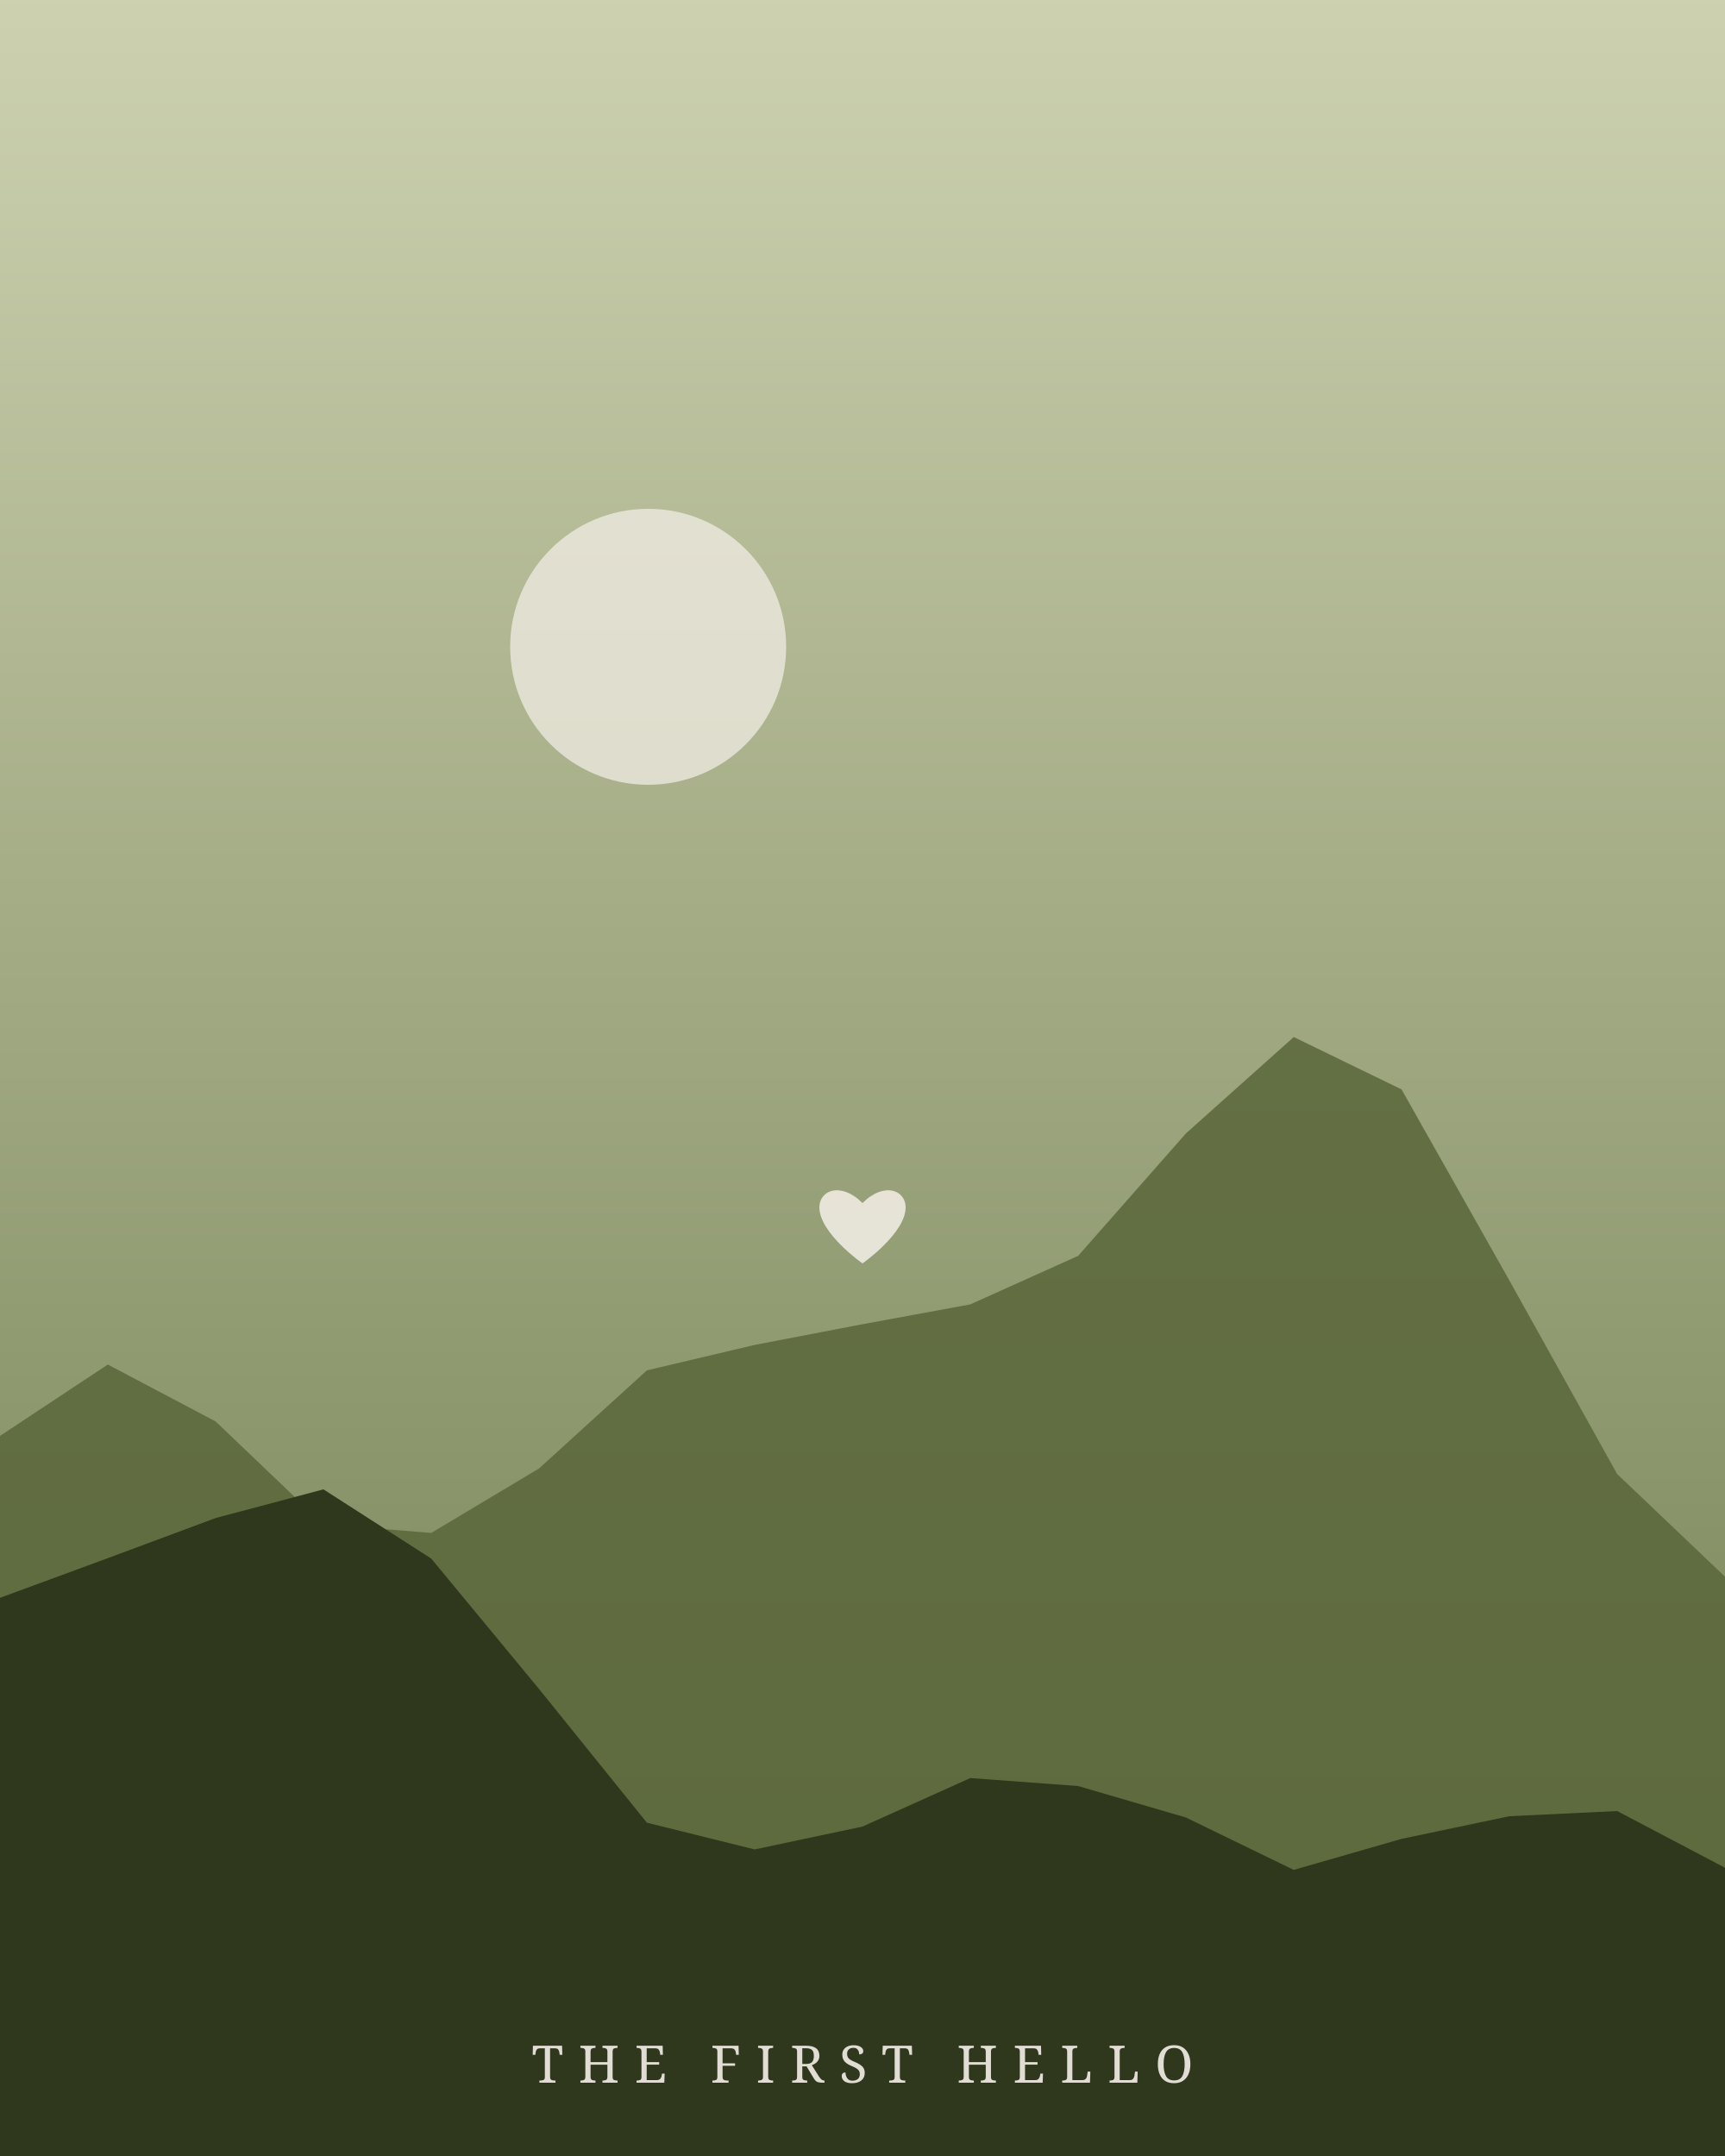
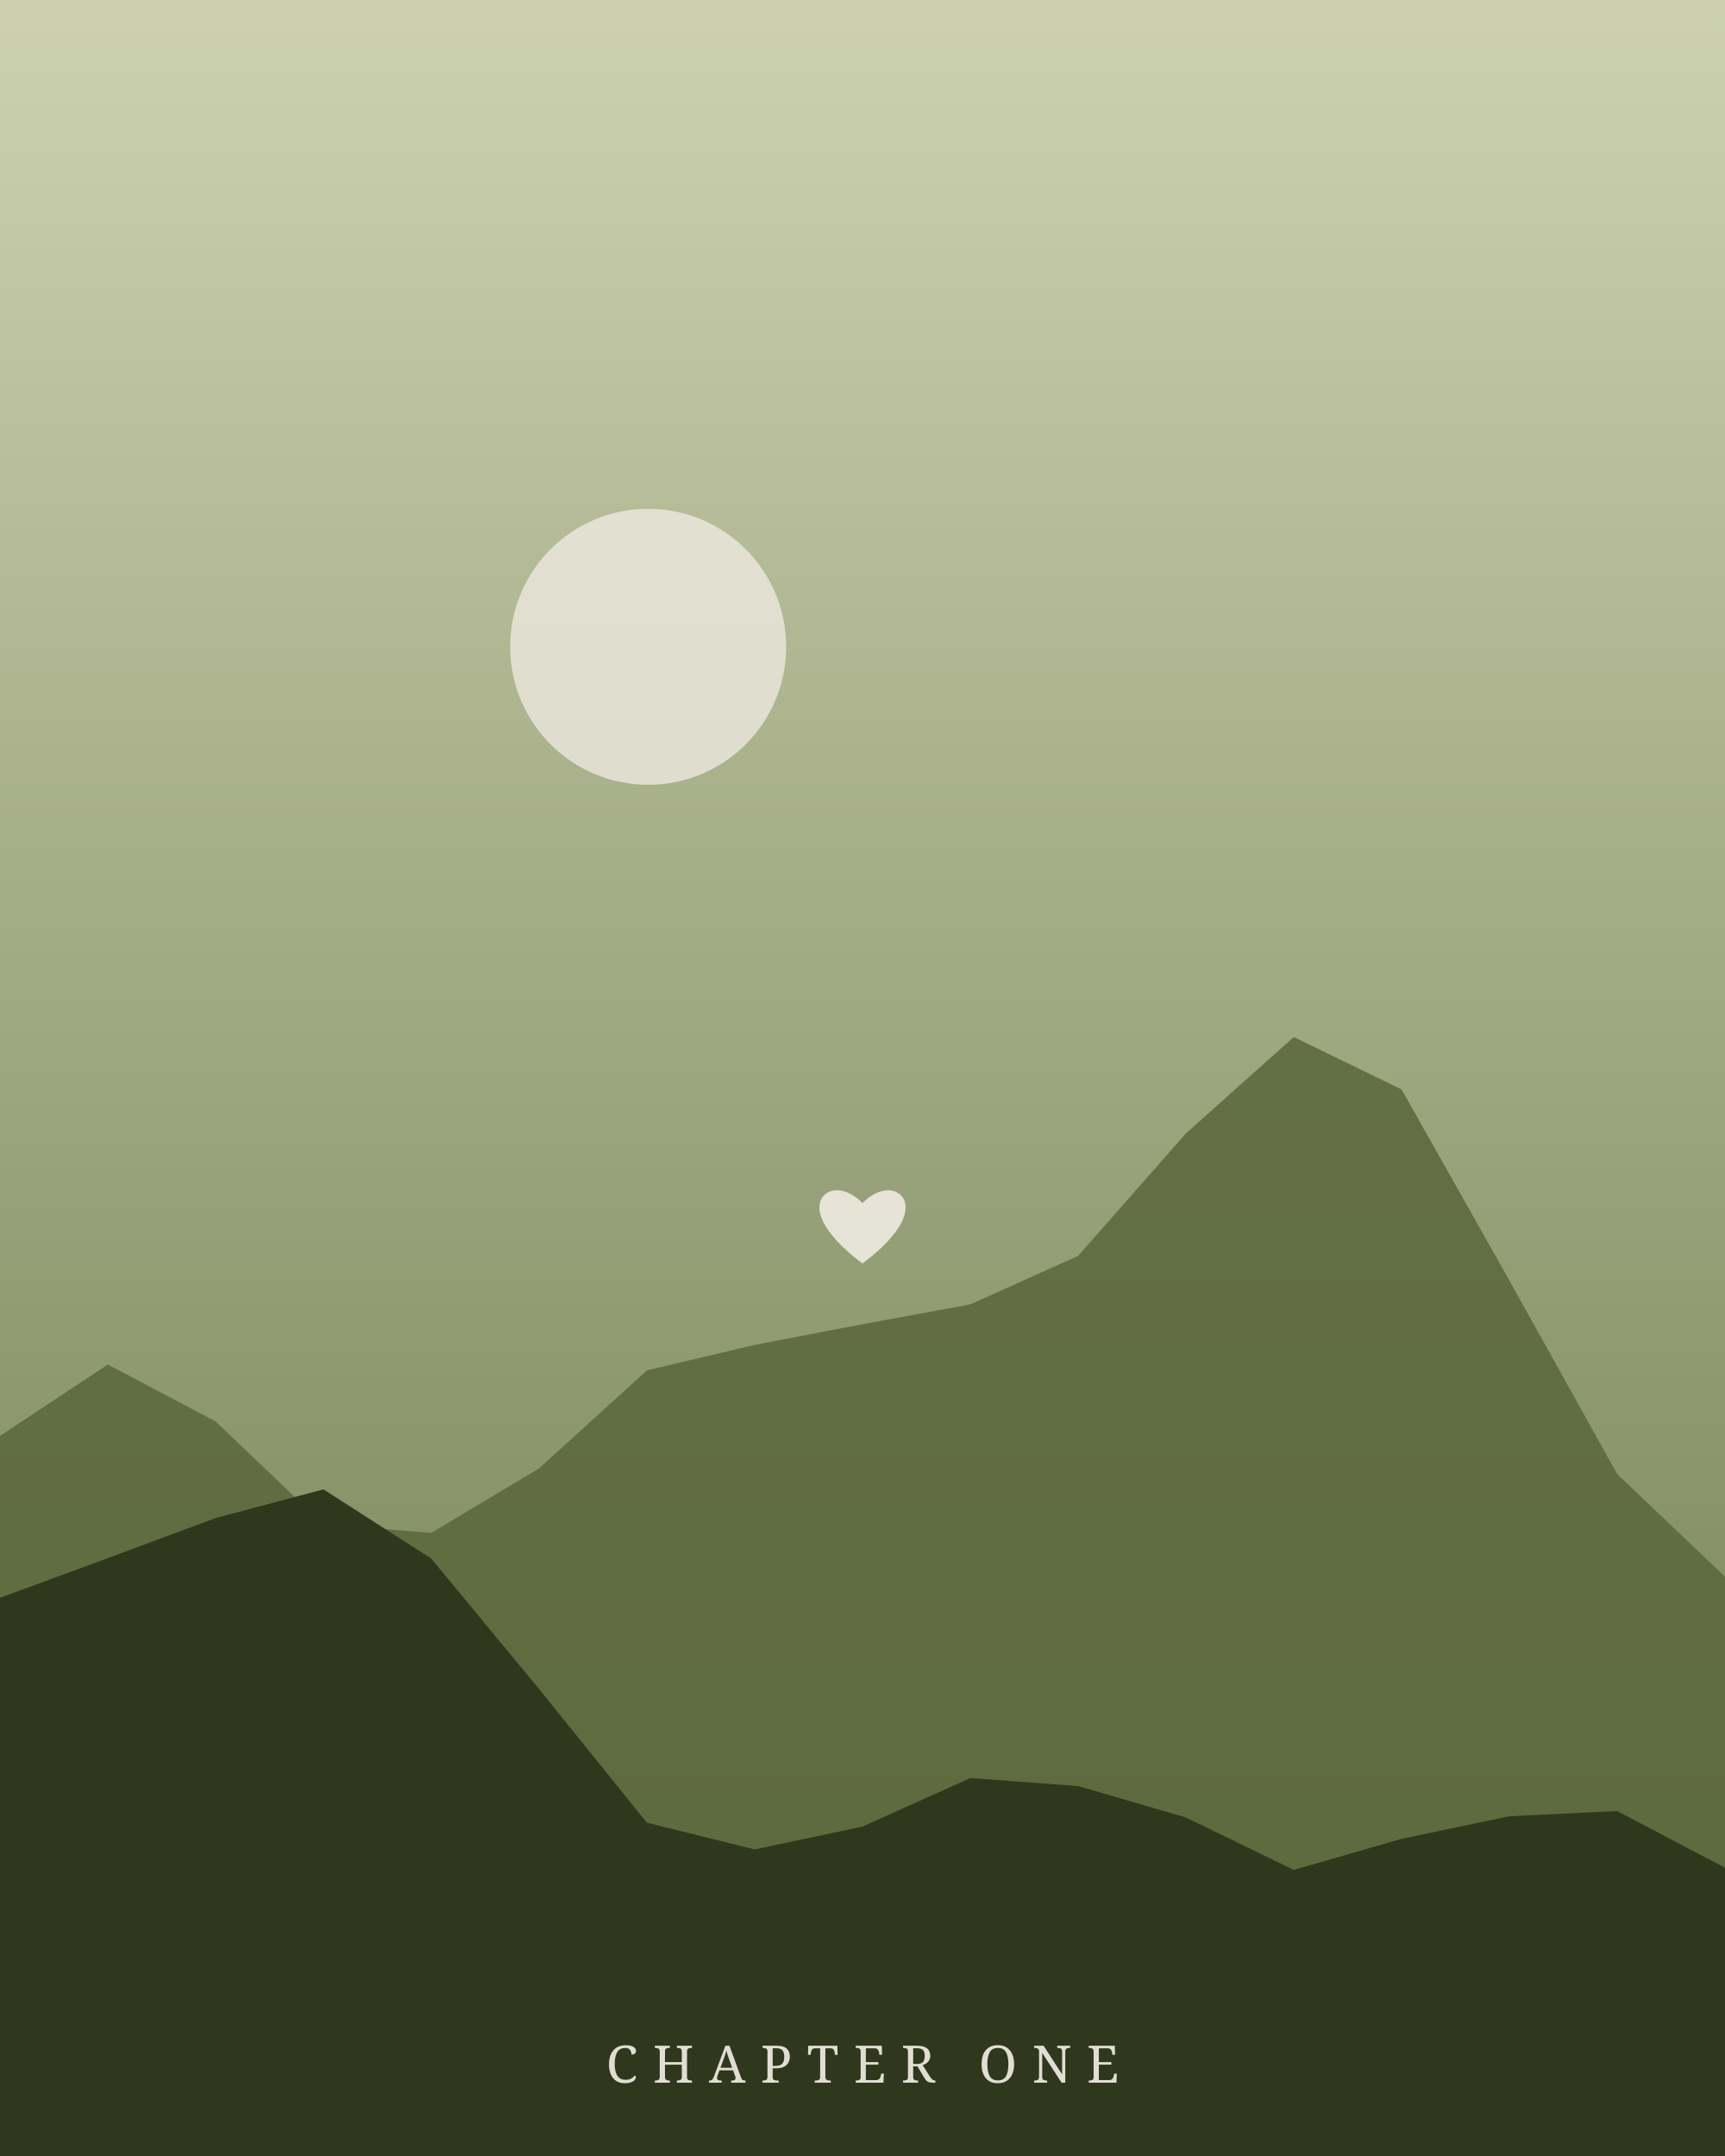
<svg xmlns="http://www.w3.org/2000/svg" viewBox="0 0 800 1000" width="800" height="1000" preserveAspectRatio="xMidYMid slice">
  <defs>
    <linearGradient id="bg" x1="0" y1="0" x2="0" y2="1">
      <stop offset="0" stop-color="#cdd1b0" />
      <stop offset="1" stop-color="#6c7a4c" />
    </linearGradient>
  </defs>
  <rect width="800" height="1000" fill="url(#bg)" />
  <circle cx="300.6" cy="300" r="64" fill="#f5f0e8" opacity=".7" />
  <path d="M0,680 L0,666 L50,632.9 L100,659.3 L150,707 L200,711 L250,681.1 L300,635.6 L350,623.8 L400,614.2 L450,605 L500,582.5 L550,525.7 L600,481 L650,505.3 L700,593.9 L750,683.7 L800,731.3 L850,737.6 L800,1000 L0,1000Z" fill="#59663a" opacity=".85" />
  <path d="M0,820 L0,741.1 L50,722.7 L100,704.1 L150,690.8 L200,722.9 L250,783.4 L300,845.4 L350,857.8 L400,847.2 L450,824.7 L500,828.4 L550,843 L600,867.3 L650,852.9 L700,842.4 L750,840 L800,866.3 L850,904 L800,1000 L0,1000Z" fill="#2f381d" />
  <path transform="translate(380 550)" d="M20,36 C20,36 0,22 0,10 C0,2 10,-2 20,8 C30,-2 40,2 40,10 C40,22 20,36 20,36Z" fill="#f5f0e8" opacity=".85" />
-   <text x="400" y="966" text-anchor="middle" font-family="Georgia,serif" font-size="24" letter-spacing="7" fill="#f5f0e8" opacity=".9">THE FIRST HELLO</text>
+   <text x="400" y="966" text-anchor="middle" font-family="Georgia,serif" font-size="24" letter-spacing="7" fill="#f5f0e8" opacity=".9">CHAPTER ONE</text>
</svg>
